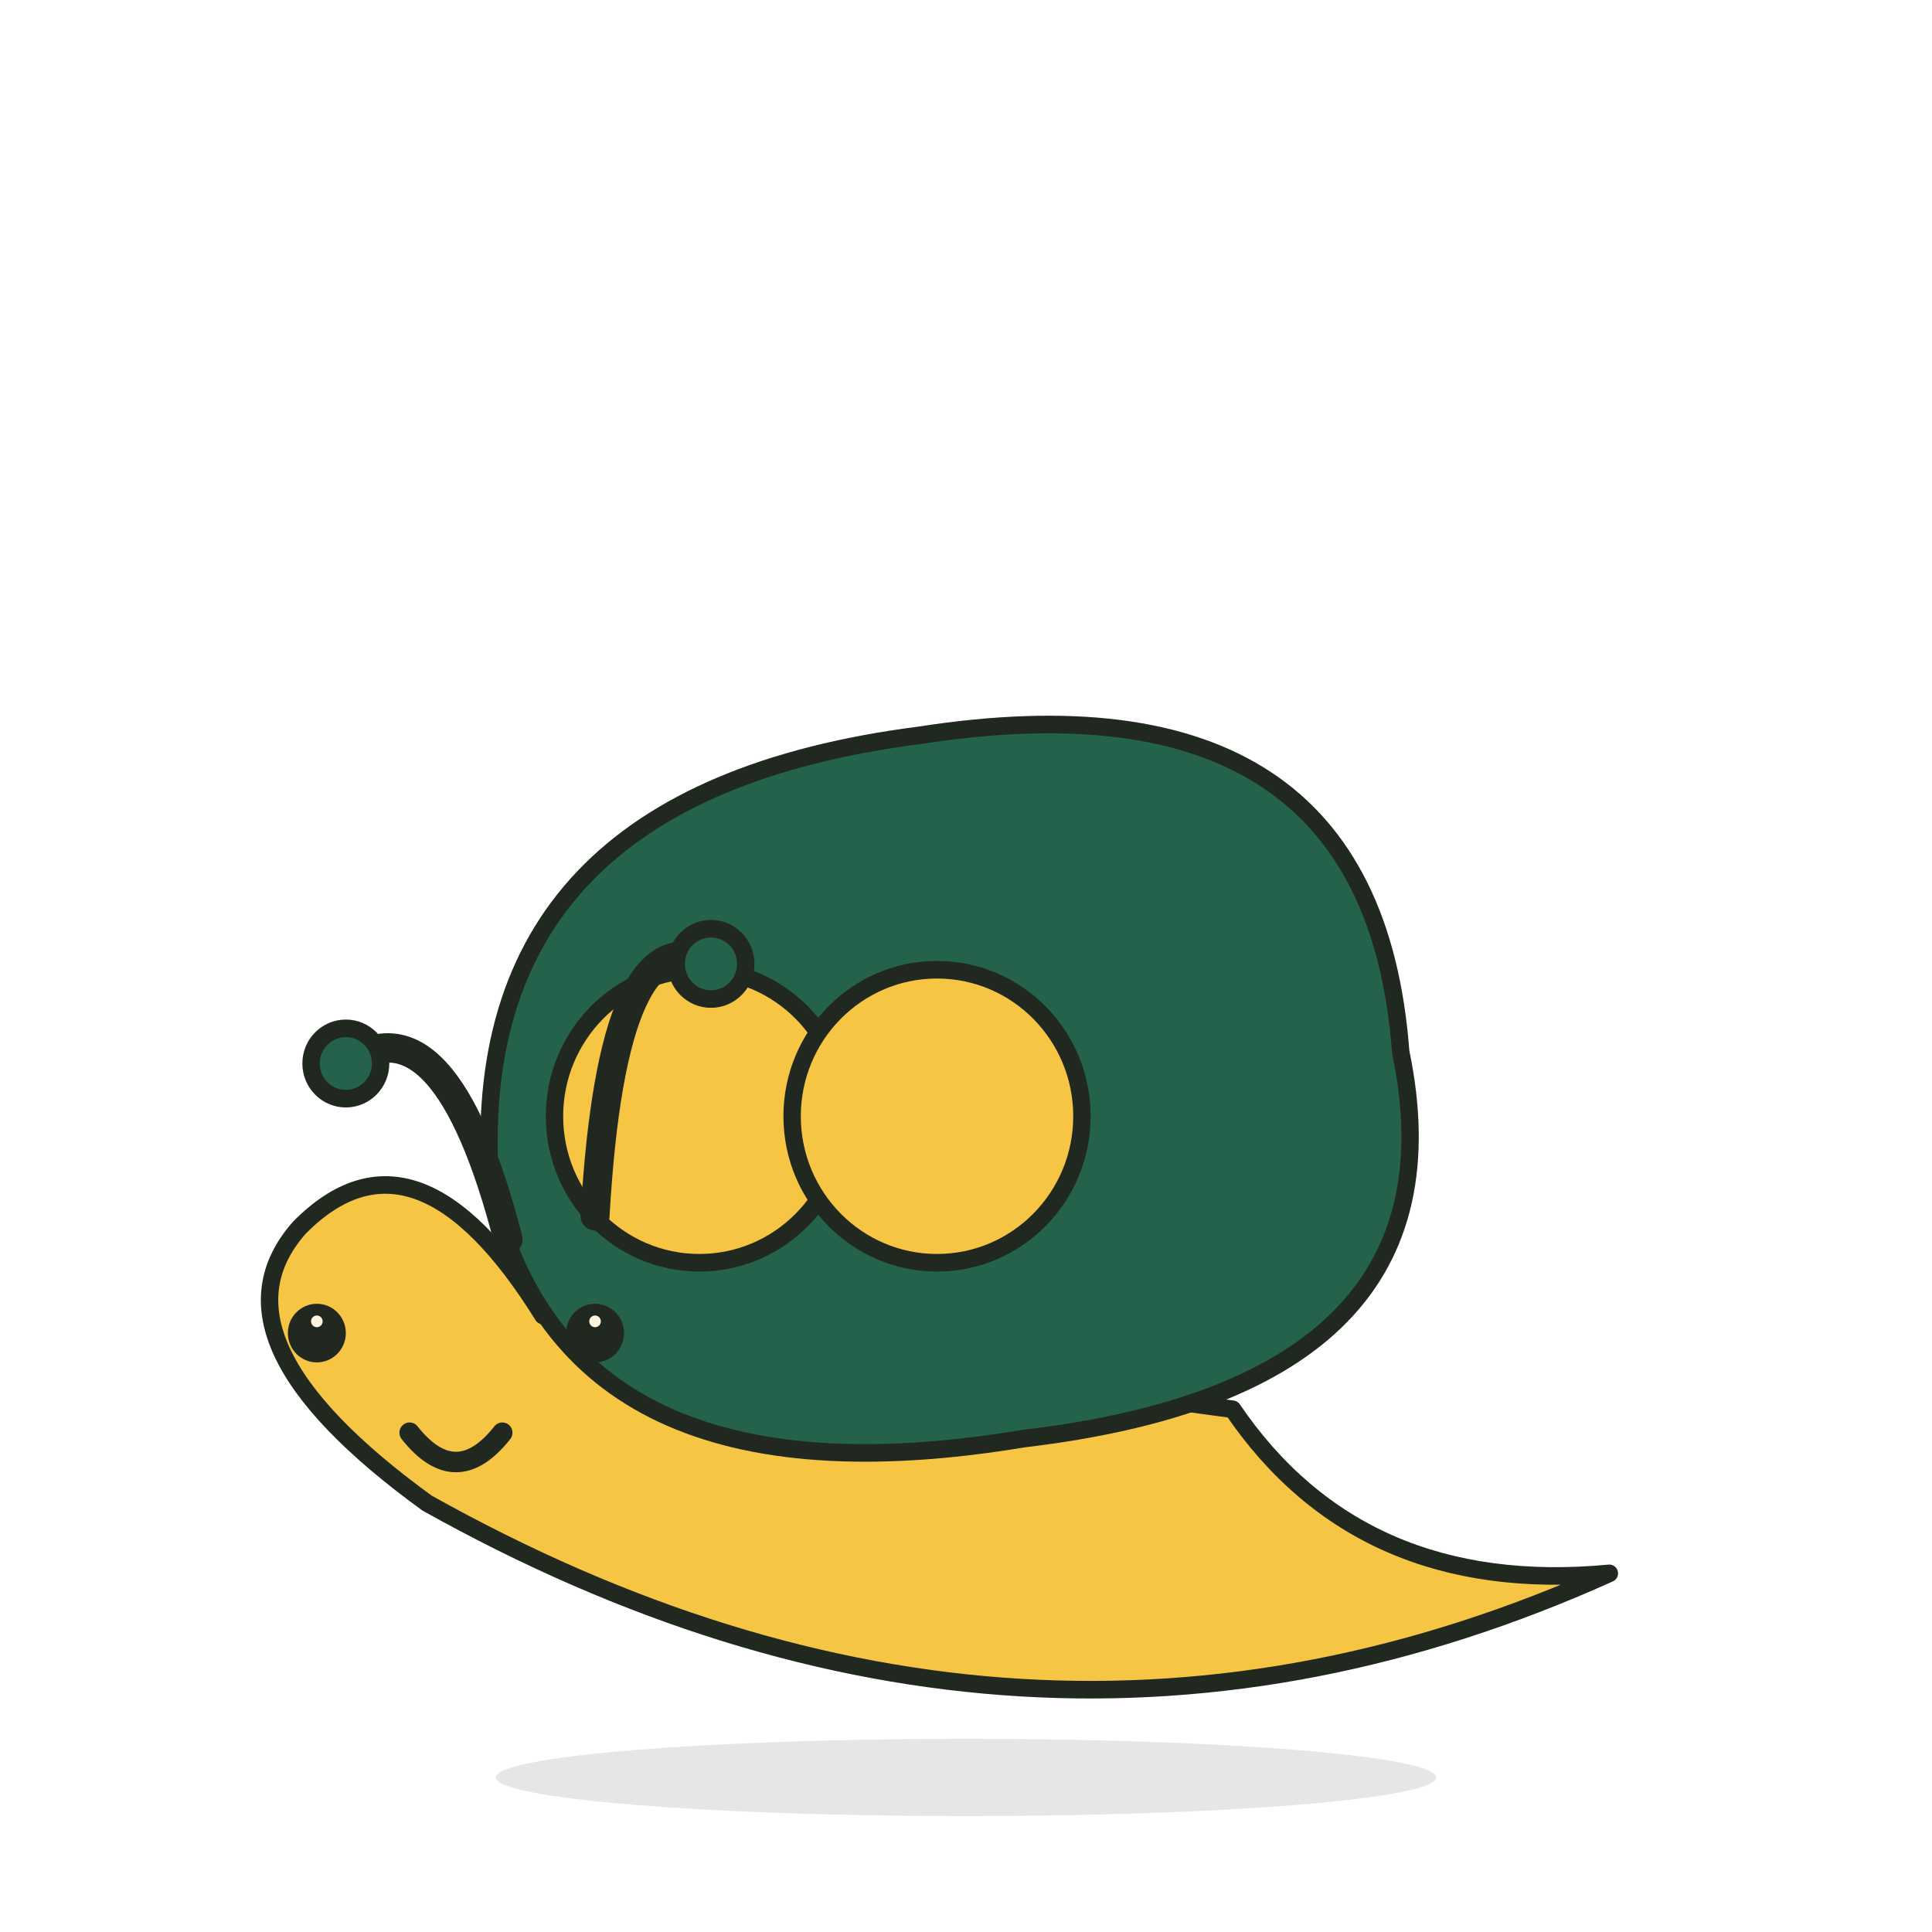
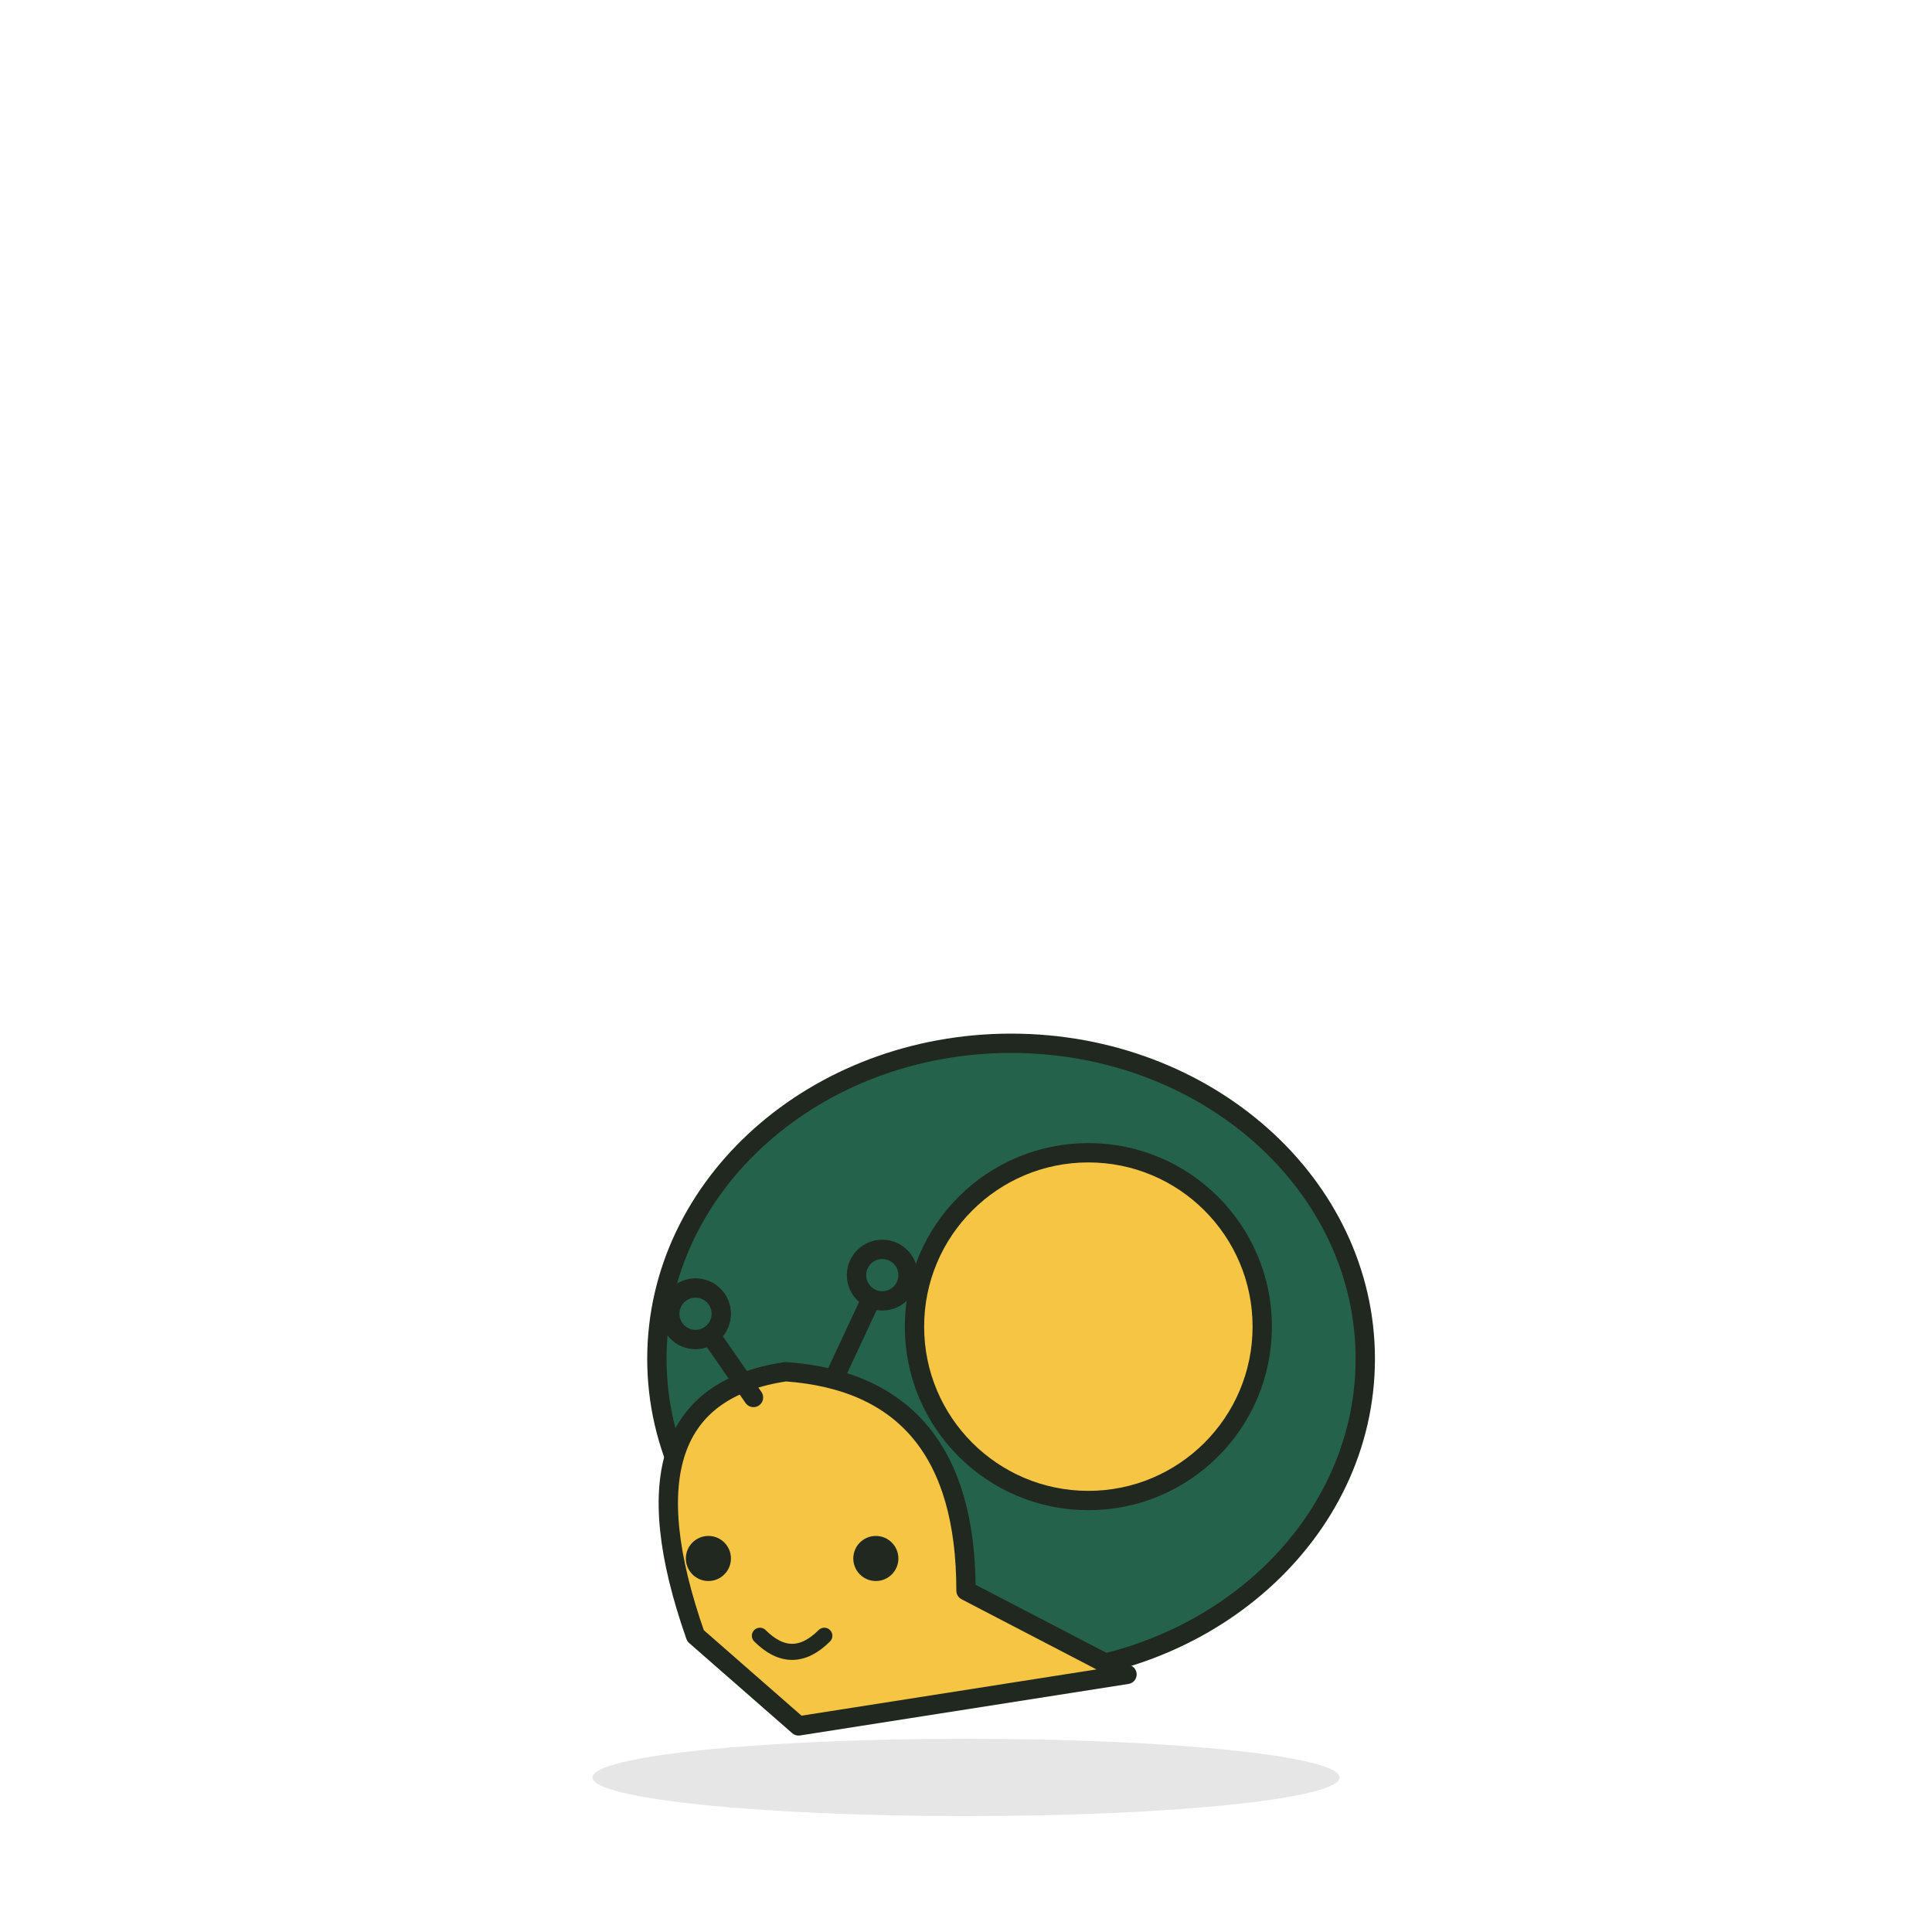
<svg xmlns="http://www.w3.org/2000/svg" viewBox="0 0 300 300" fill="none" role="img" aria-labelledby="c-soramame-1-title" stroke-linecap="round" stroke-linejoin="round">
-   <ellipse cx="150" cy="276" rx="73" ry="6" fill="#202820" stroke="none" stroke-width="3" opacity=".12" />
-   <g transform="translate(15 25) scale(.9 .91)">
-     <path d="M77 197q-22-35-42-15-17 19 22 47 103 57 204 12-43 4-65-28Z" fill="#f7c544" stroke="#202820" stroke-width="3" />
-     <path d="M68 175q-5-67 74-77 78-12 83 54 12 57-65 66-79 13-92-43Z" fill="#24624b" stroke="#202820" stroke-width="3" />
-     <circle cx="104" cy="163" r="25" fill="#f7c544" stroke="#202820" stroke-width="3" />
-     <circle cx="145" cy="163" r="25" fill="#f7c544" stroke="#202820" stroke-width="3" />
-     <path d="M71 184q-11-42-28-30m43 26q3-52 20-43" fill="none" stroke="#202820" stroke-width="5" />
-     <circle cx="43" cy="154" r="6" fill="#24624b" stroke="#202820" stroke-width="3" />
-     <circle cx="106" cy="137" r="6" fill="#24624b" stroke="#202820" stroke-width="3" />
-     <circle cx="38" cy="200" r="5" fill="#202820" stroke="none" stroke-width="3" />
-     <circle cx="86" cy="200" r="5" fill="#202820" stroke="none" stroke-width="3" />
-     <path d="M54 217q8 10 16 0" fill="none" stroke="#202820" stroke-width="3.5" />
-     <circle cx="38" cy="198" r="1" fill="#fff5de" stroke="none" stroke-width="3" />
-     <circle cx="86" cy="198" r="1" fill="#fff5de" stroke="none" stroke-width="3" />
-   </g>
+   <ellipse cx="150" cy="276" rx="58" ry="6" fill="#202820" stroke="none" stroke-width="3" opacity=".12" />
+   <ellipse cx="157" cy="211" rx="55" ry="49" fill="#24624b" stroke="#202820" stroke-width="3" />
+   <circle cx="169" cy="206" r="27" fill="#f7c544" stroke="#202820" stroke-width="3" />
+   <path d="M108 254q-13-37 14-41 28 2 28 34l25 13-51 8Z" fill="#f7c544" stroke="#202820" stroke-width="3" />
+   <path d="M117 217l-9-13m22 9 7-15" fill="none" stroke="#202820" stroke-width="3" />
+   <circle cx="108" cy="204" r="4" fill="#24624b" stroke="#202820" stroke-width="3" />
+   <circle cx="137" cy="198" r="4" fill="#24624b" stroke="#202820" stroke-width="3" />
+   <circle cx="110" cy="242" r="3.5" fill="#202820" stroke="none" stroke-width="3" />
+   <circle cx="136" cy="242" r="3.5" fill="#202820" stroke="none" stroke-width="3" />
+   <path d="M118 254q5 5 10 0" fill="none" stroke="#202820" stroke-width="2.5" />
</svg>
